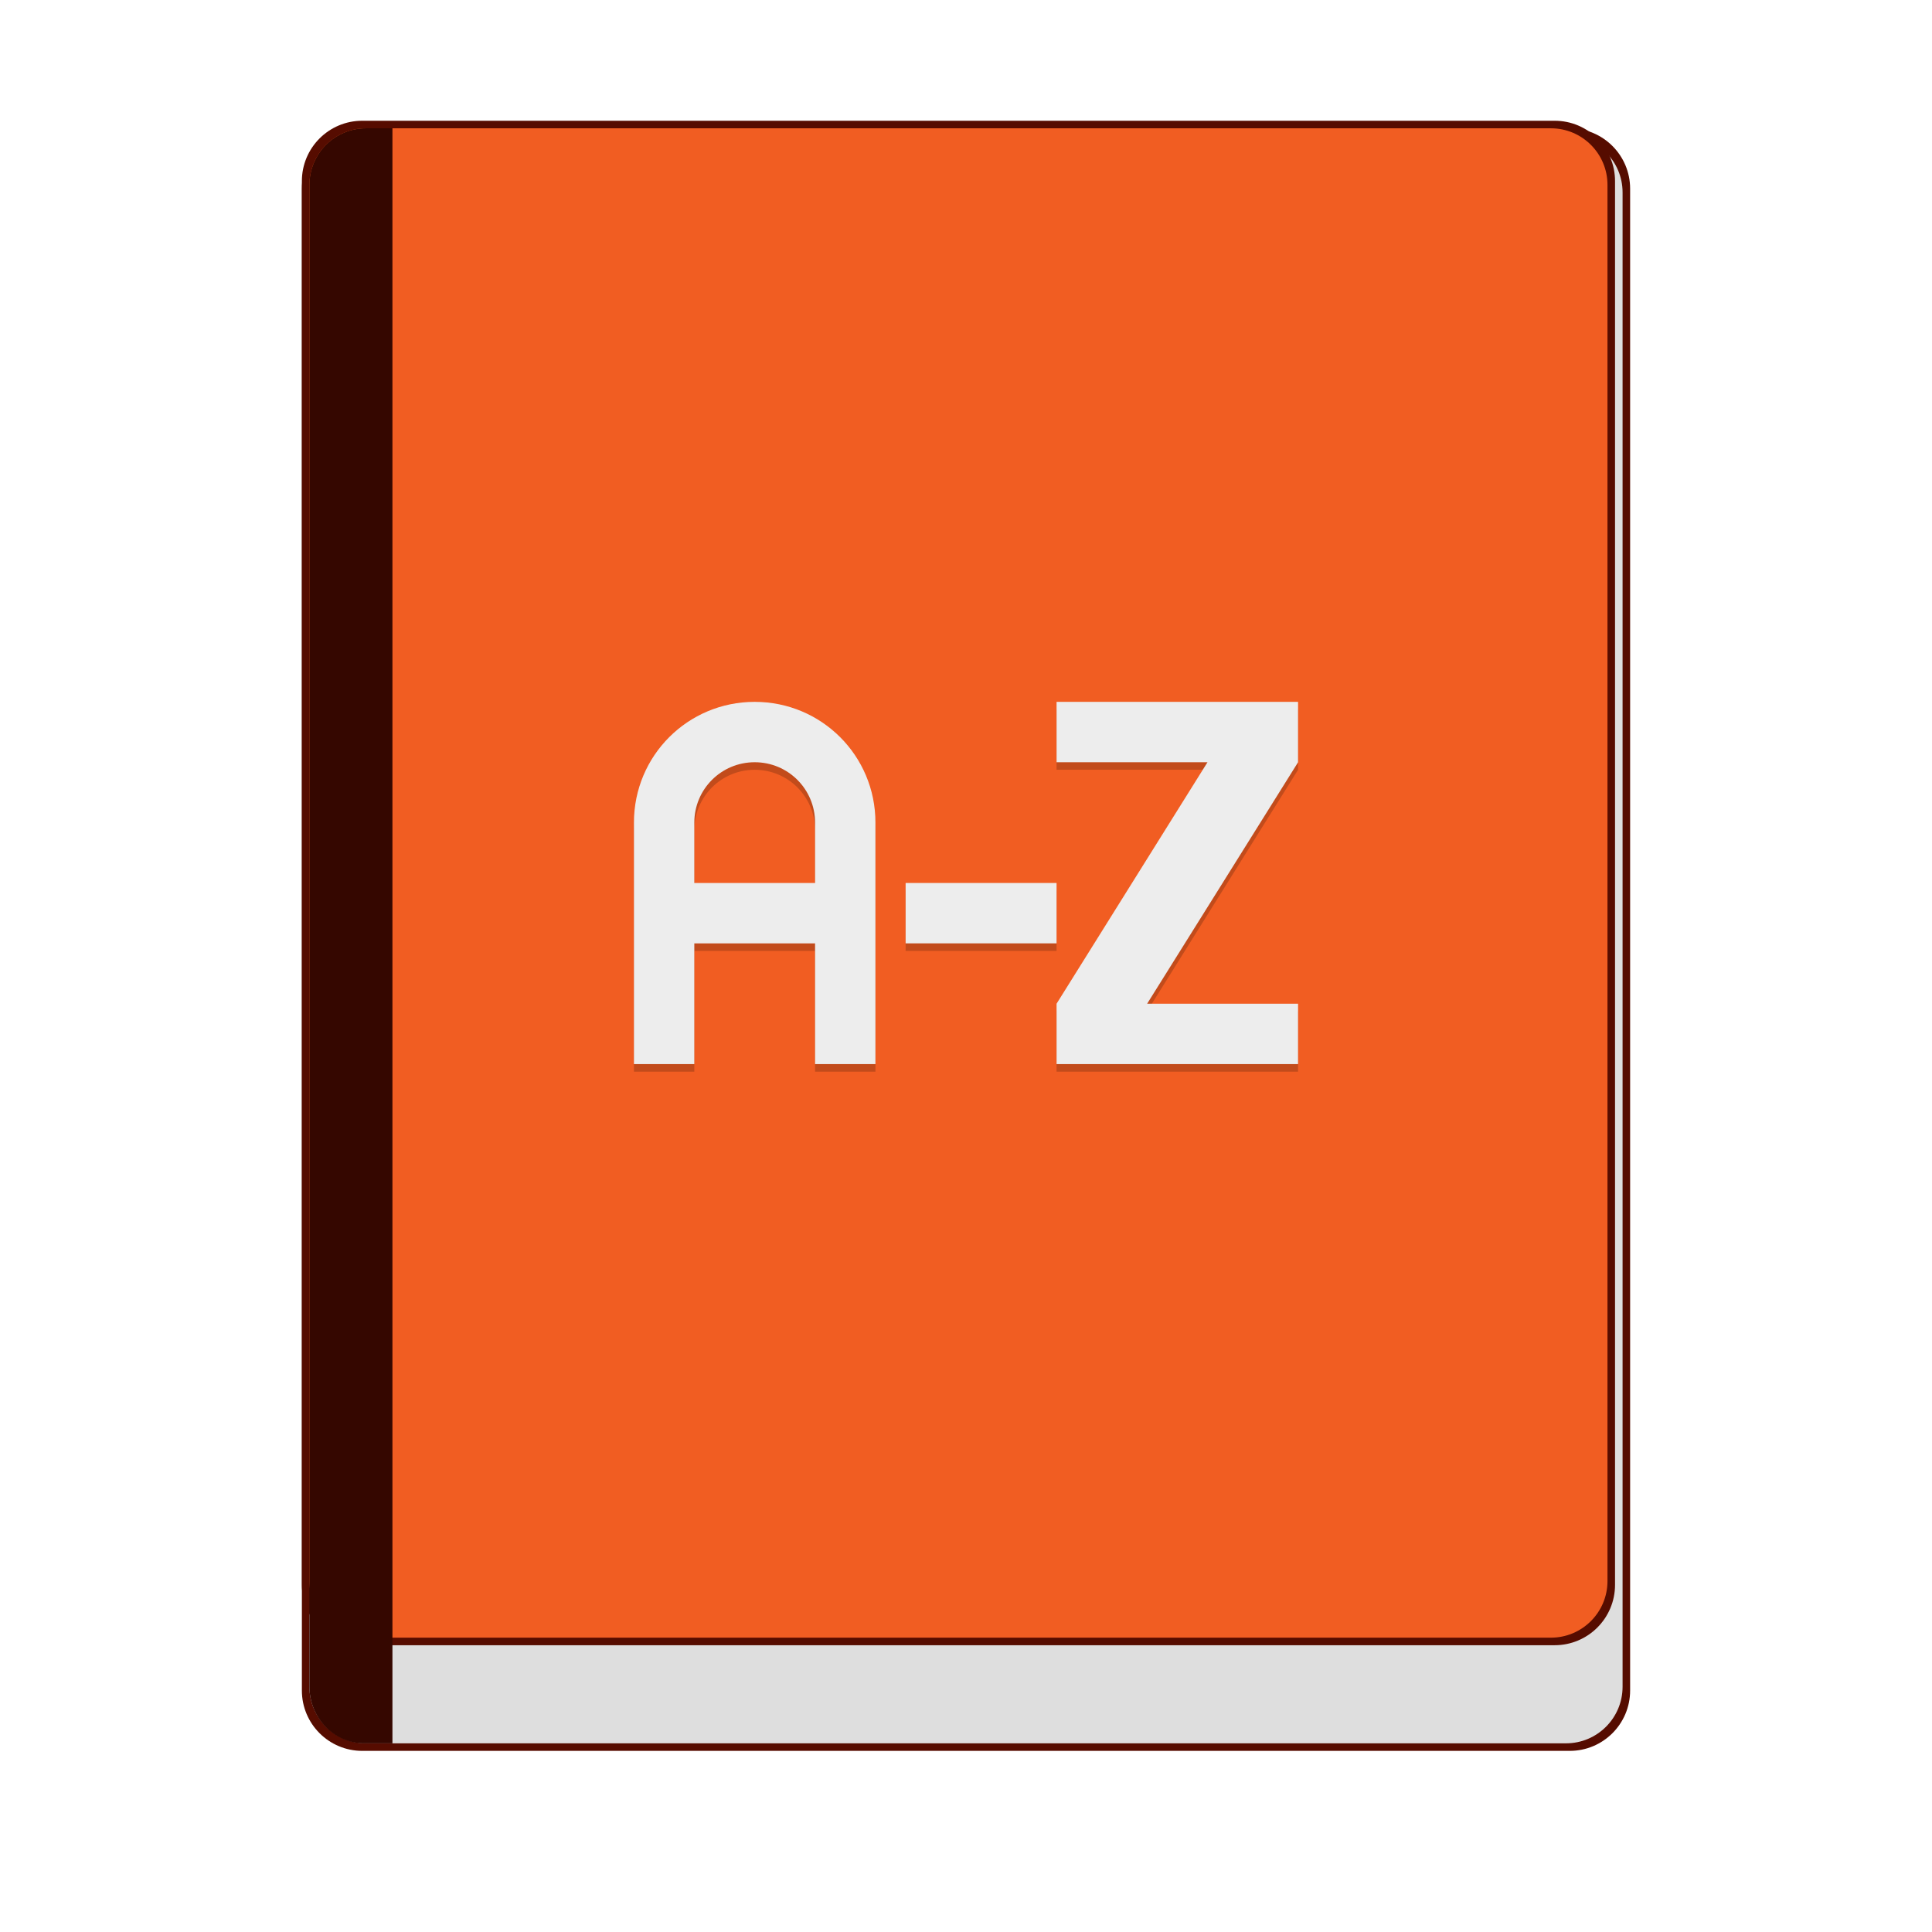
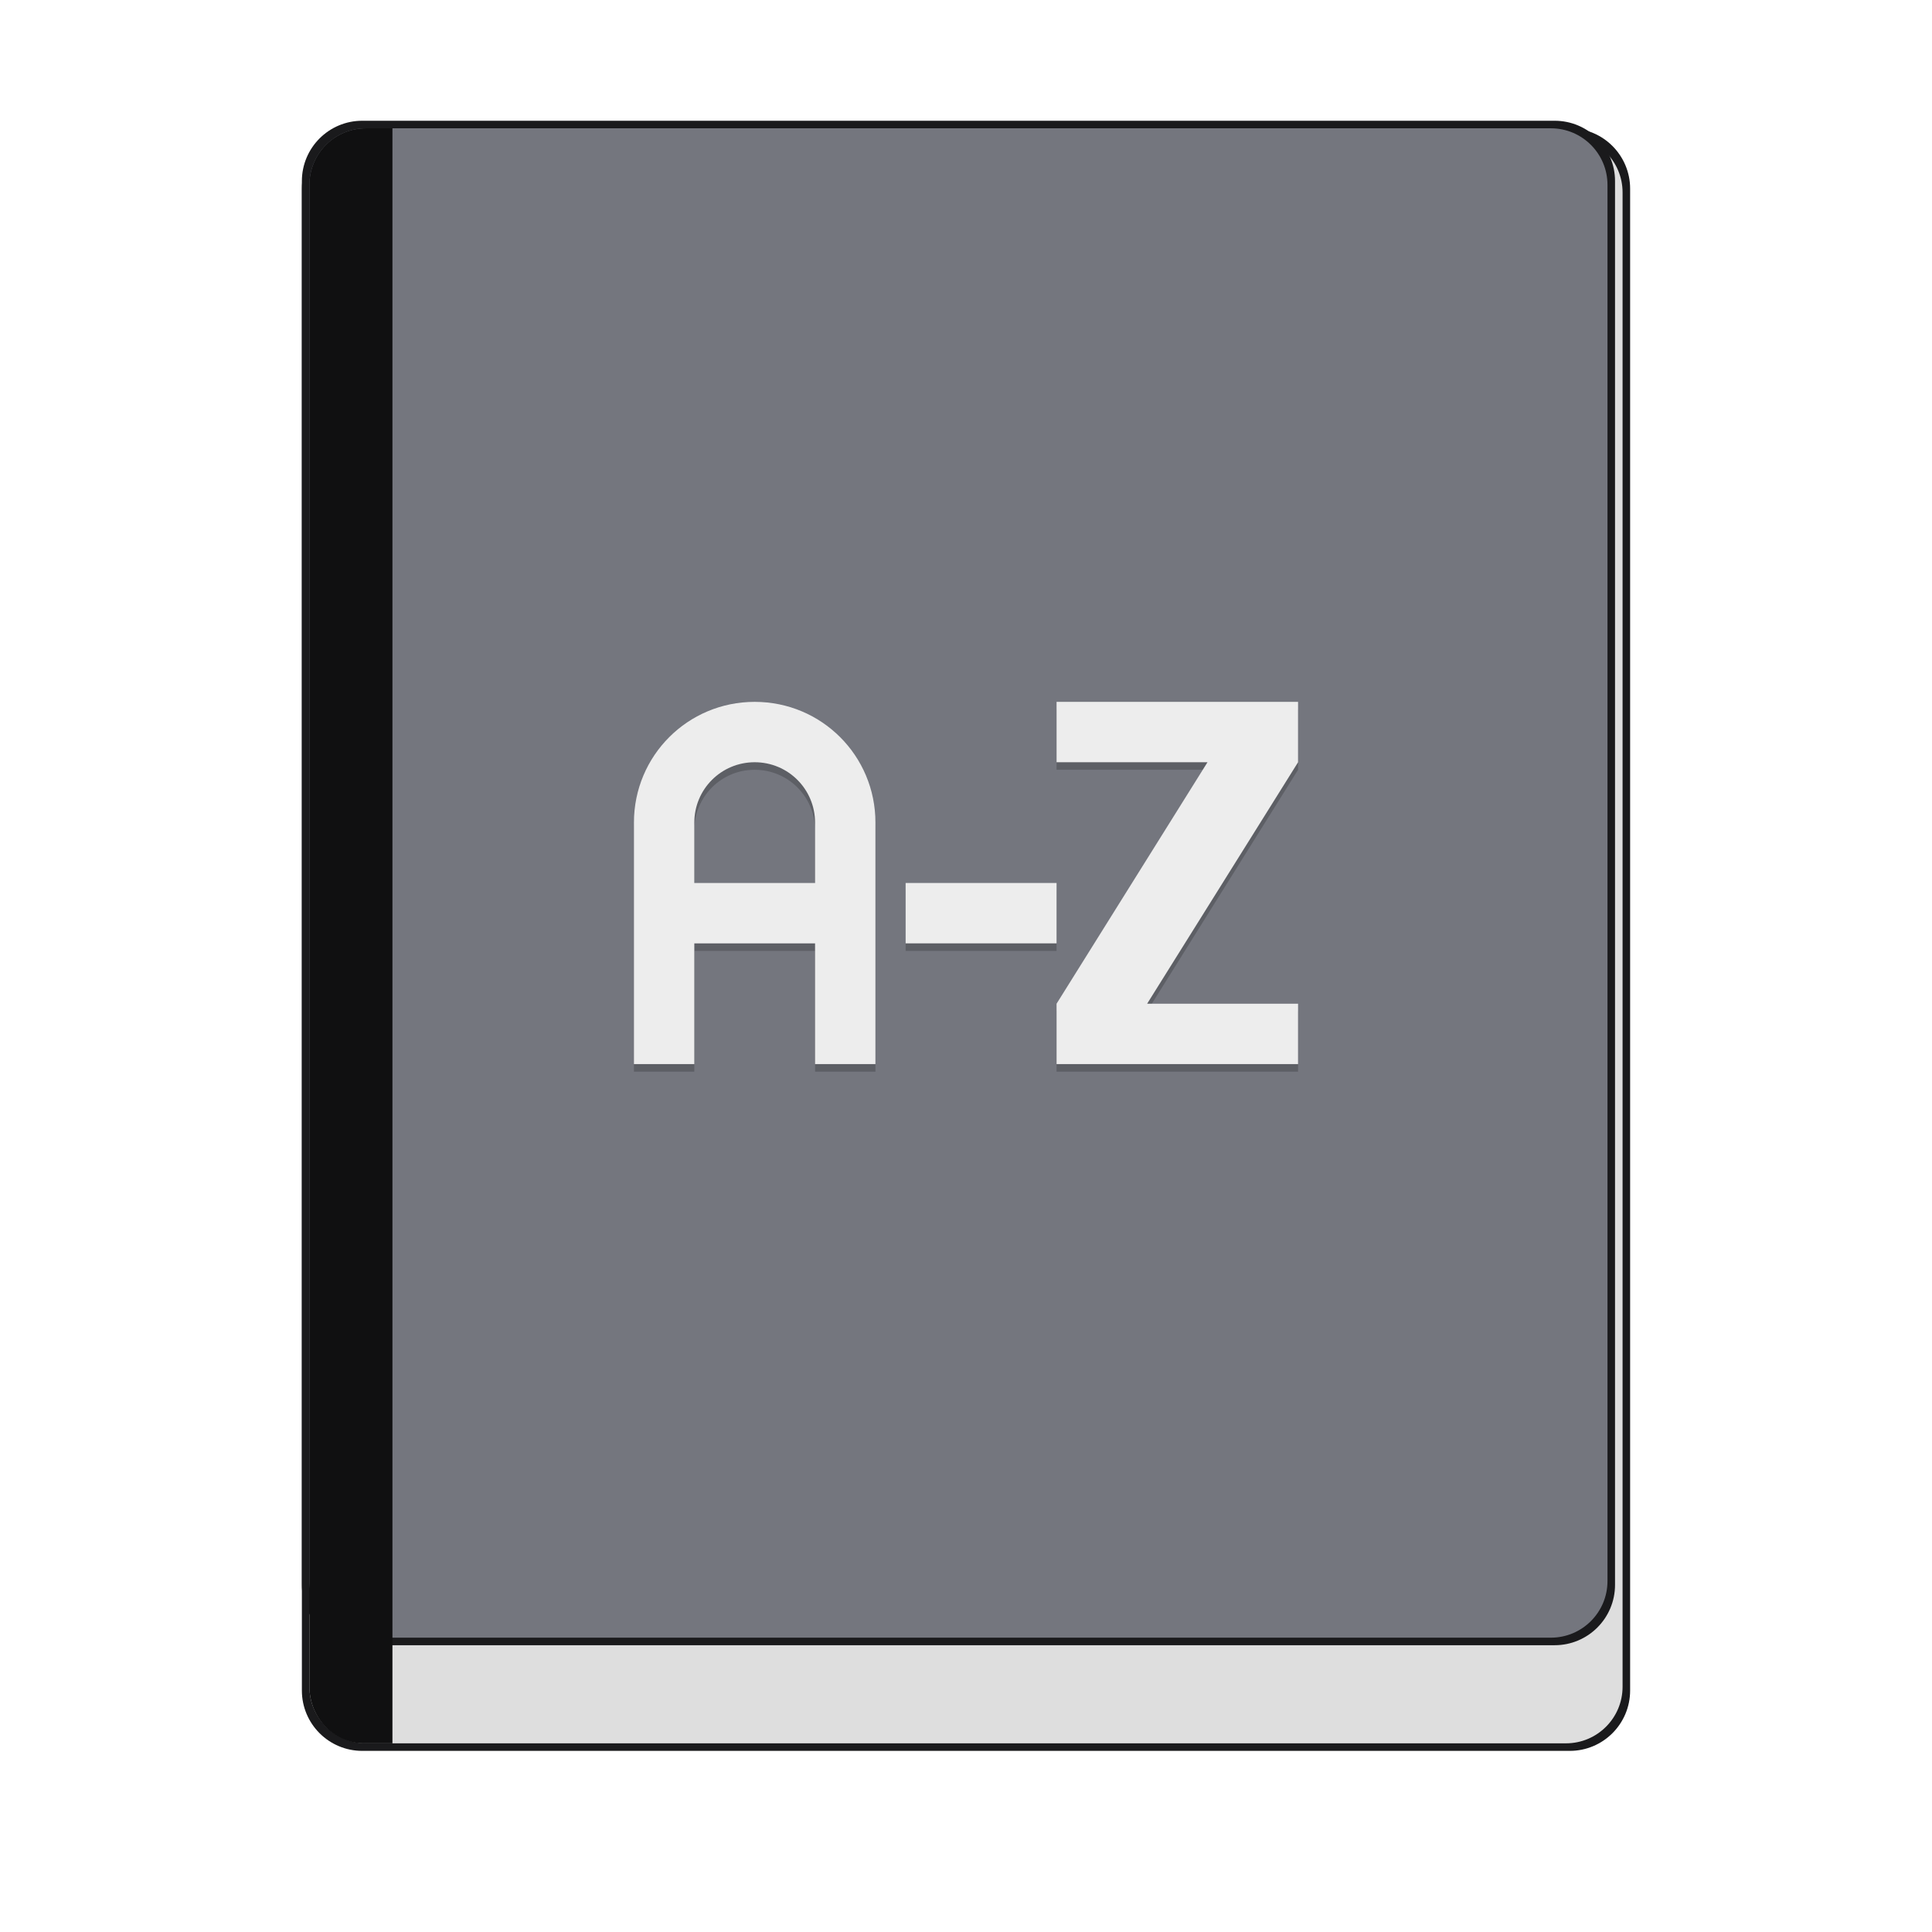
<svg xmlns="http://www.w3.org/2000/svg" version="1.0" viewBox="0 0 256 256">
  <g transform="translate(-464 -28)">
-     <rect x="504" y="45" width="176" height="215" ry="8" fill="#560c00" />
+     <rect x="504" y="45" width="176" height="215" ry="8" fill="#1A1A1C" />
    <rect x="505" y="46" width="174" height="213" ry="7.5" fill="#dedede" />
-     <rect x="504" y="44" width="174" height="202" ry="8" fill="#560c00" />
-     <rect x="505" y="45" width="172" height="200" ry="7.5" fill="#f15d22" />
-     <path d="M512.5 45a7.484 7.484 0 0 0-7.5 7.5v199c0 4.155 3.348 7.646 7.5 7.5h3.5V45z" fill="#350700" />
+     <rect x="504" y="44" width="174" height="202" ry="8" fill="#1A1A1C" />
+     <rect x="505" y="45" width="172" height="200" ry="7.5" fill="#74767E" />
+     <path d="M512.5 45a7.484 7.484 0 0 0-7.5 7.5v199c0 4.155 3.348 7.646 7.5 7.5h3.5V45z" fill="#101011" />
    <path d="M564 122c-8.864 0-16 7.136-16 16v32h8v-16h16v16h8v-32c0-8.864-7.136-16-16-16zm0 8c4.432 0 8 3.568 8 8v8h-16v-8c0-4.432 3.568-8 8-8z" fill-opacity=".196" />
    <path d="M604 122v8h20l-20 32v8h32v-8h-20l20-32v-8h-8z" fill-opacity=".196" />
    <path fill-opacity=".196" d="M584 146h20v8h-20z" />
    <path d="M564 121c-8.864 0-16 7.136-16 16v32h8v-16h16v16h8v-32c0-8.864-7.136-16-16-16zm0 8c4.432 0 8 3.568 8 8v8h-16v-8c0-4.432 3.568-8 8-8z" fill="#ededed" />
    <path d="M604 121v8h20l-20 32v8h32v-8h-20l20-32v-8h-8z" fill="#ededed" />
    <path fill="#ededed" d="M584 145h20v8h-20z" />
  </g>
</svg>
